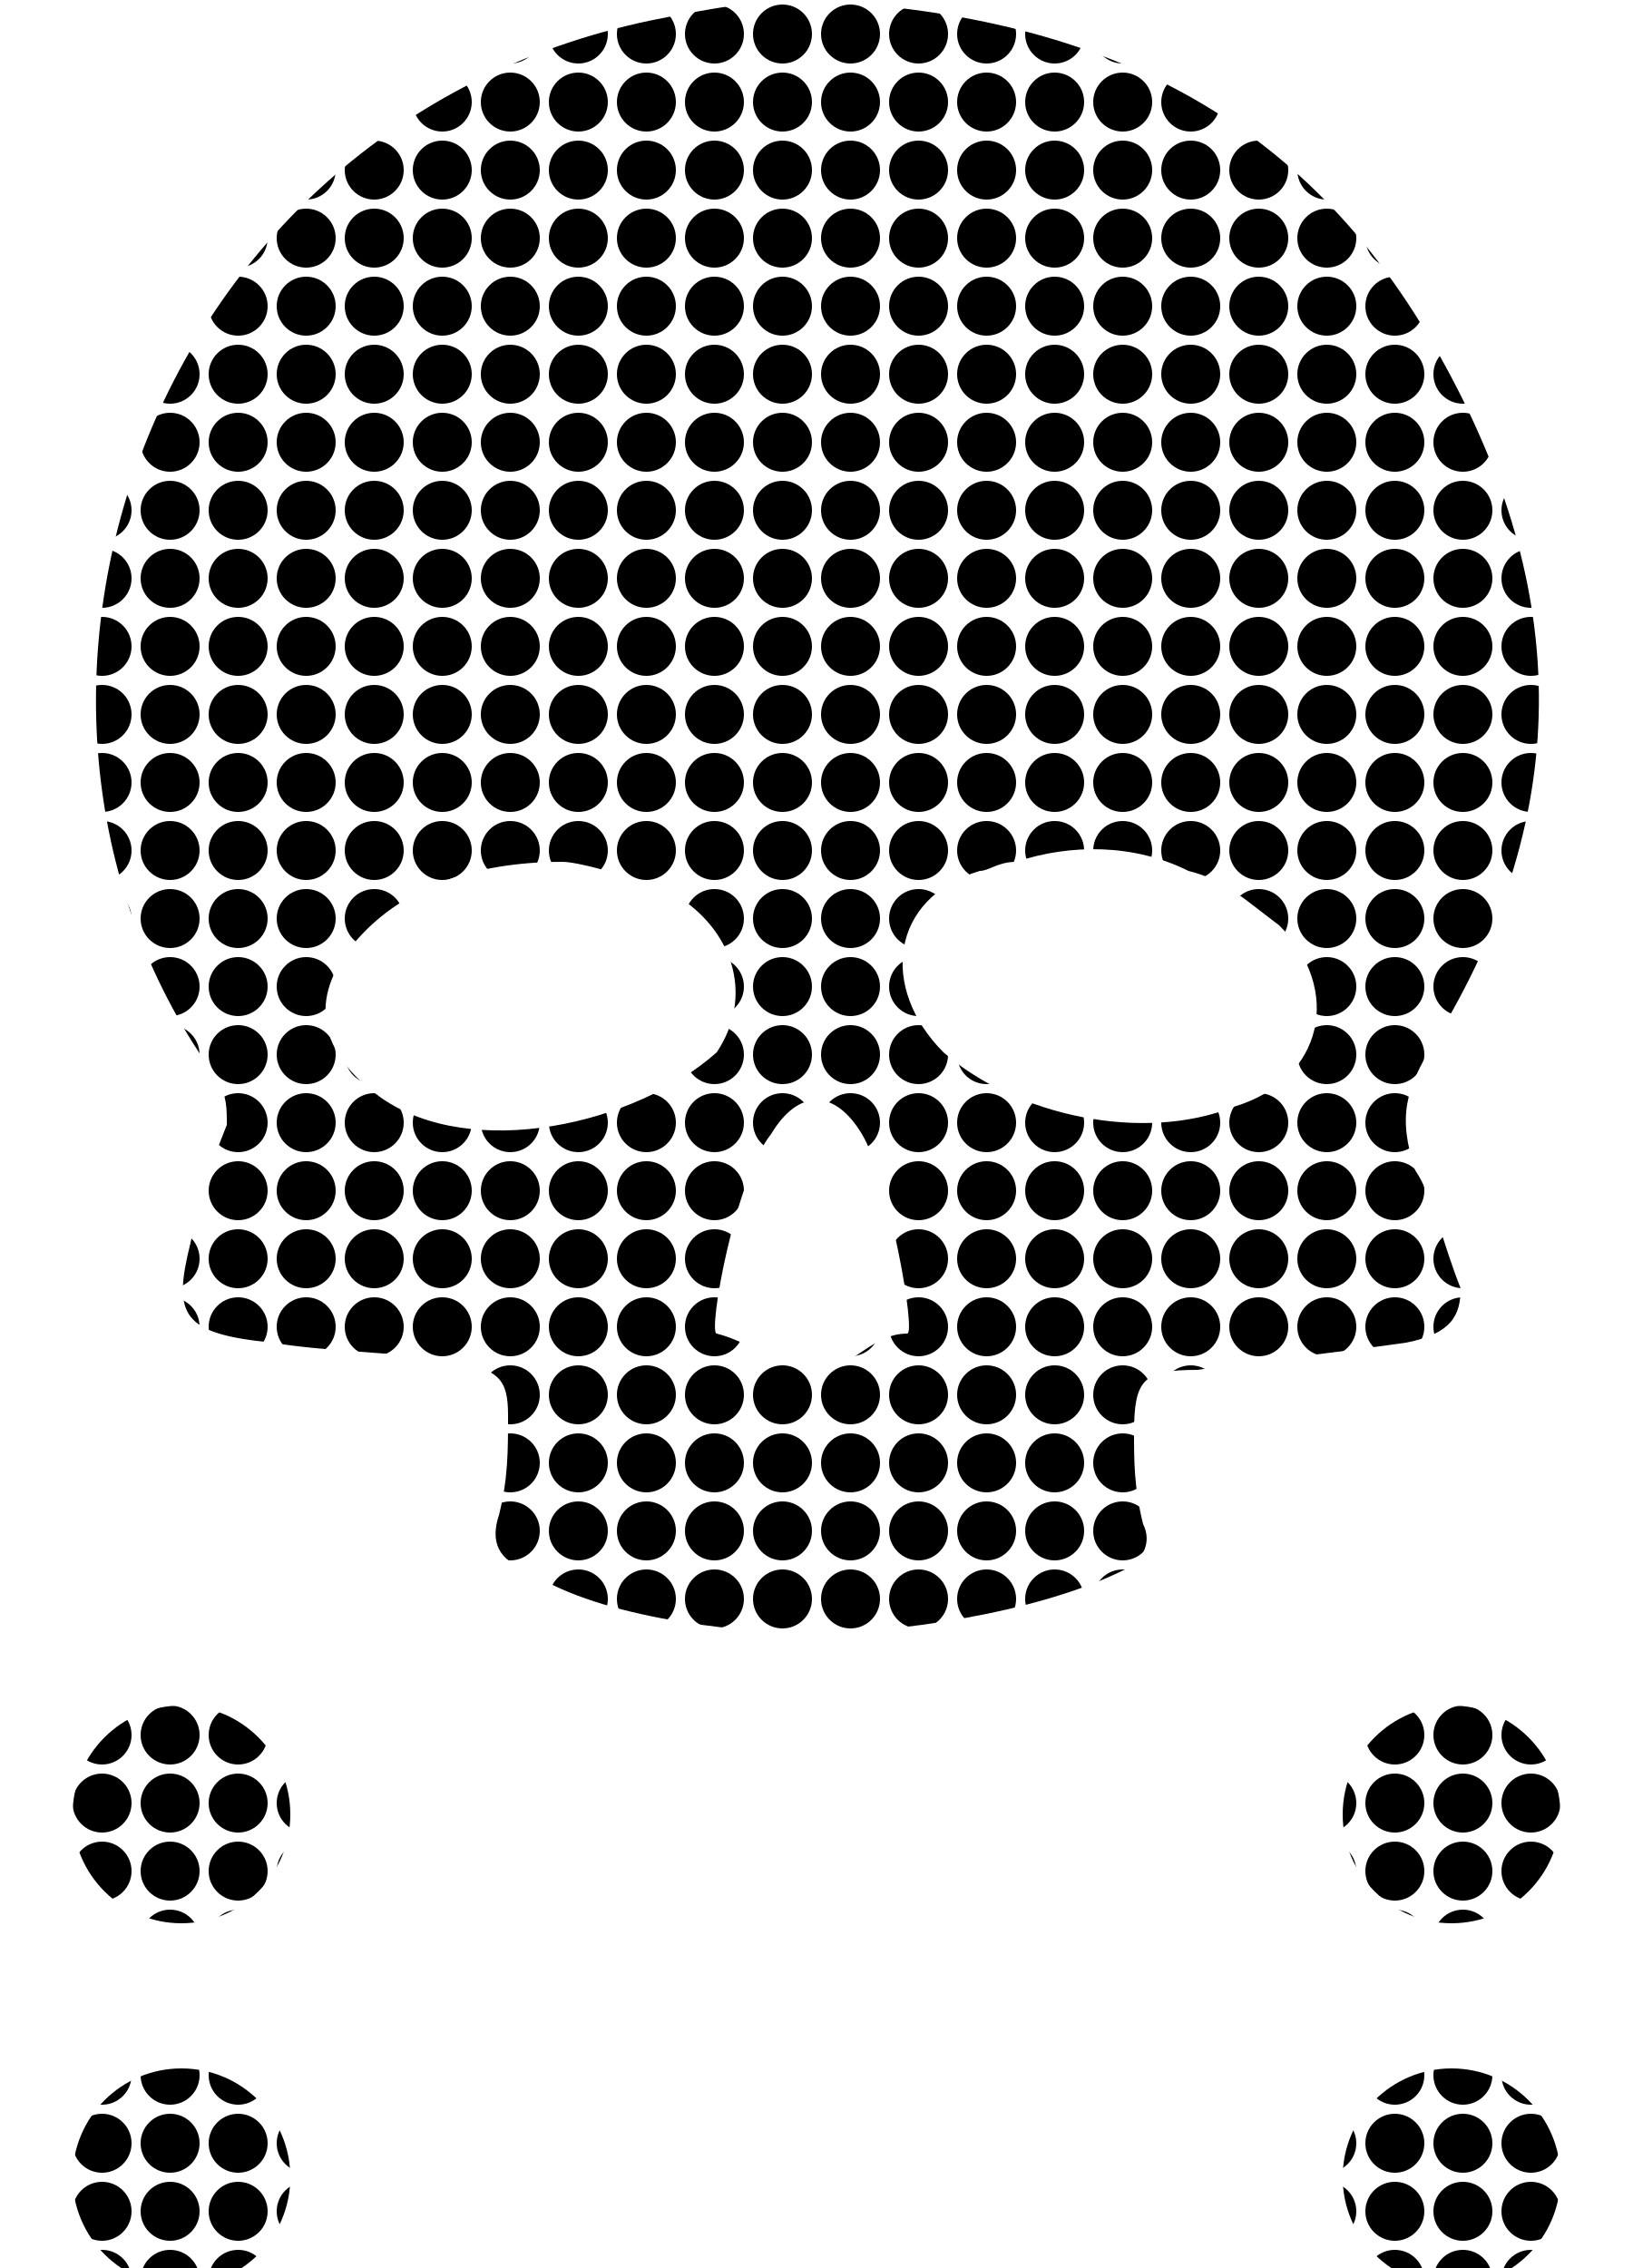
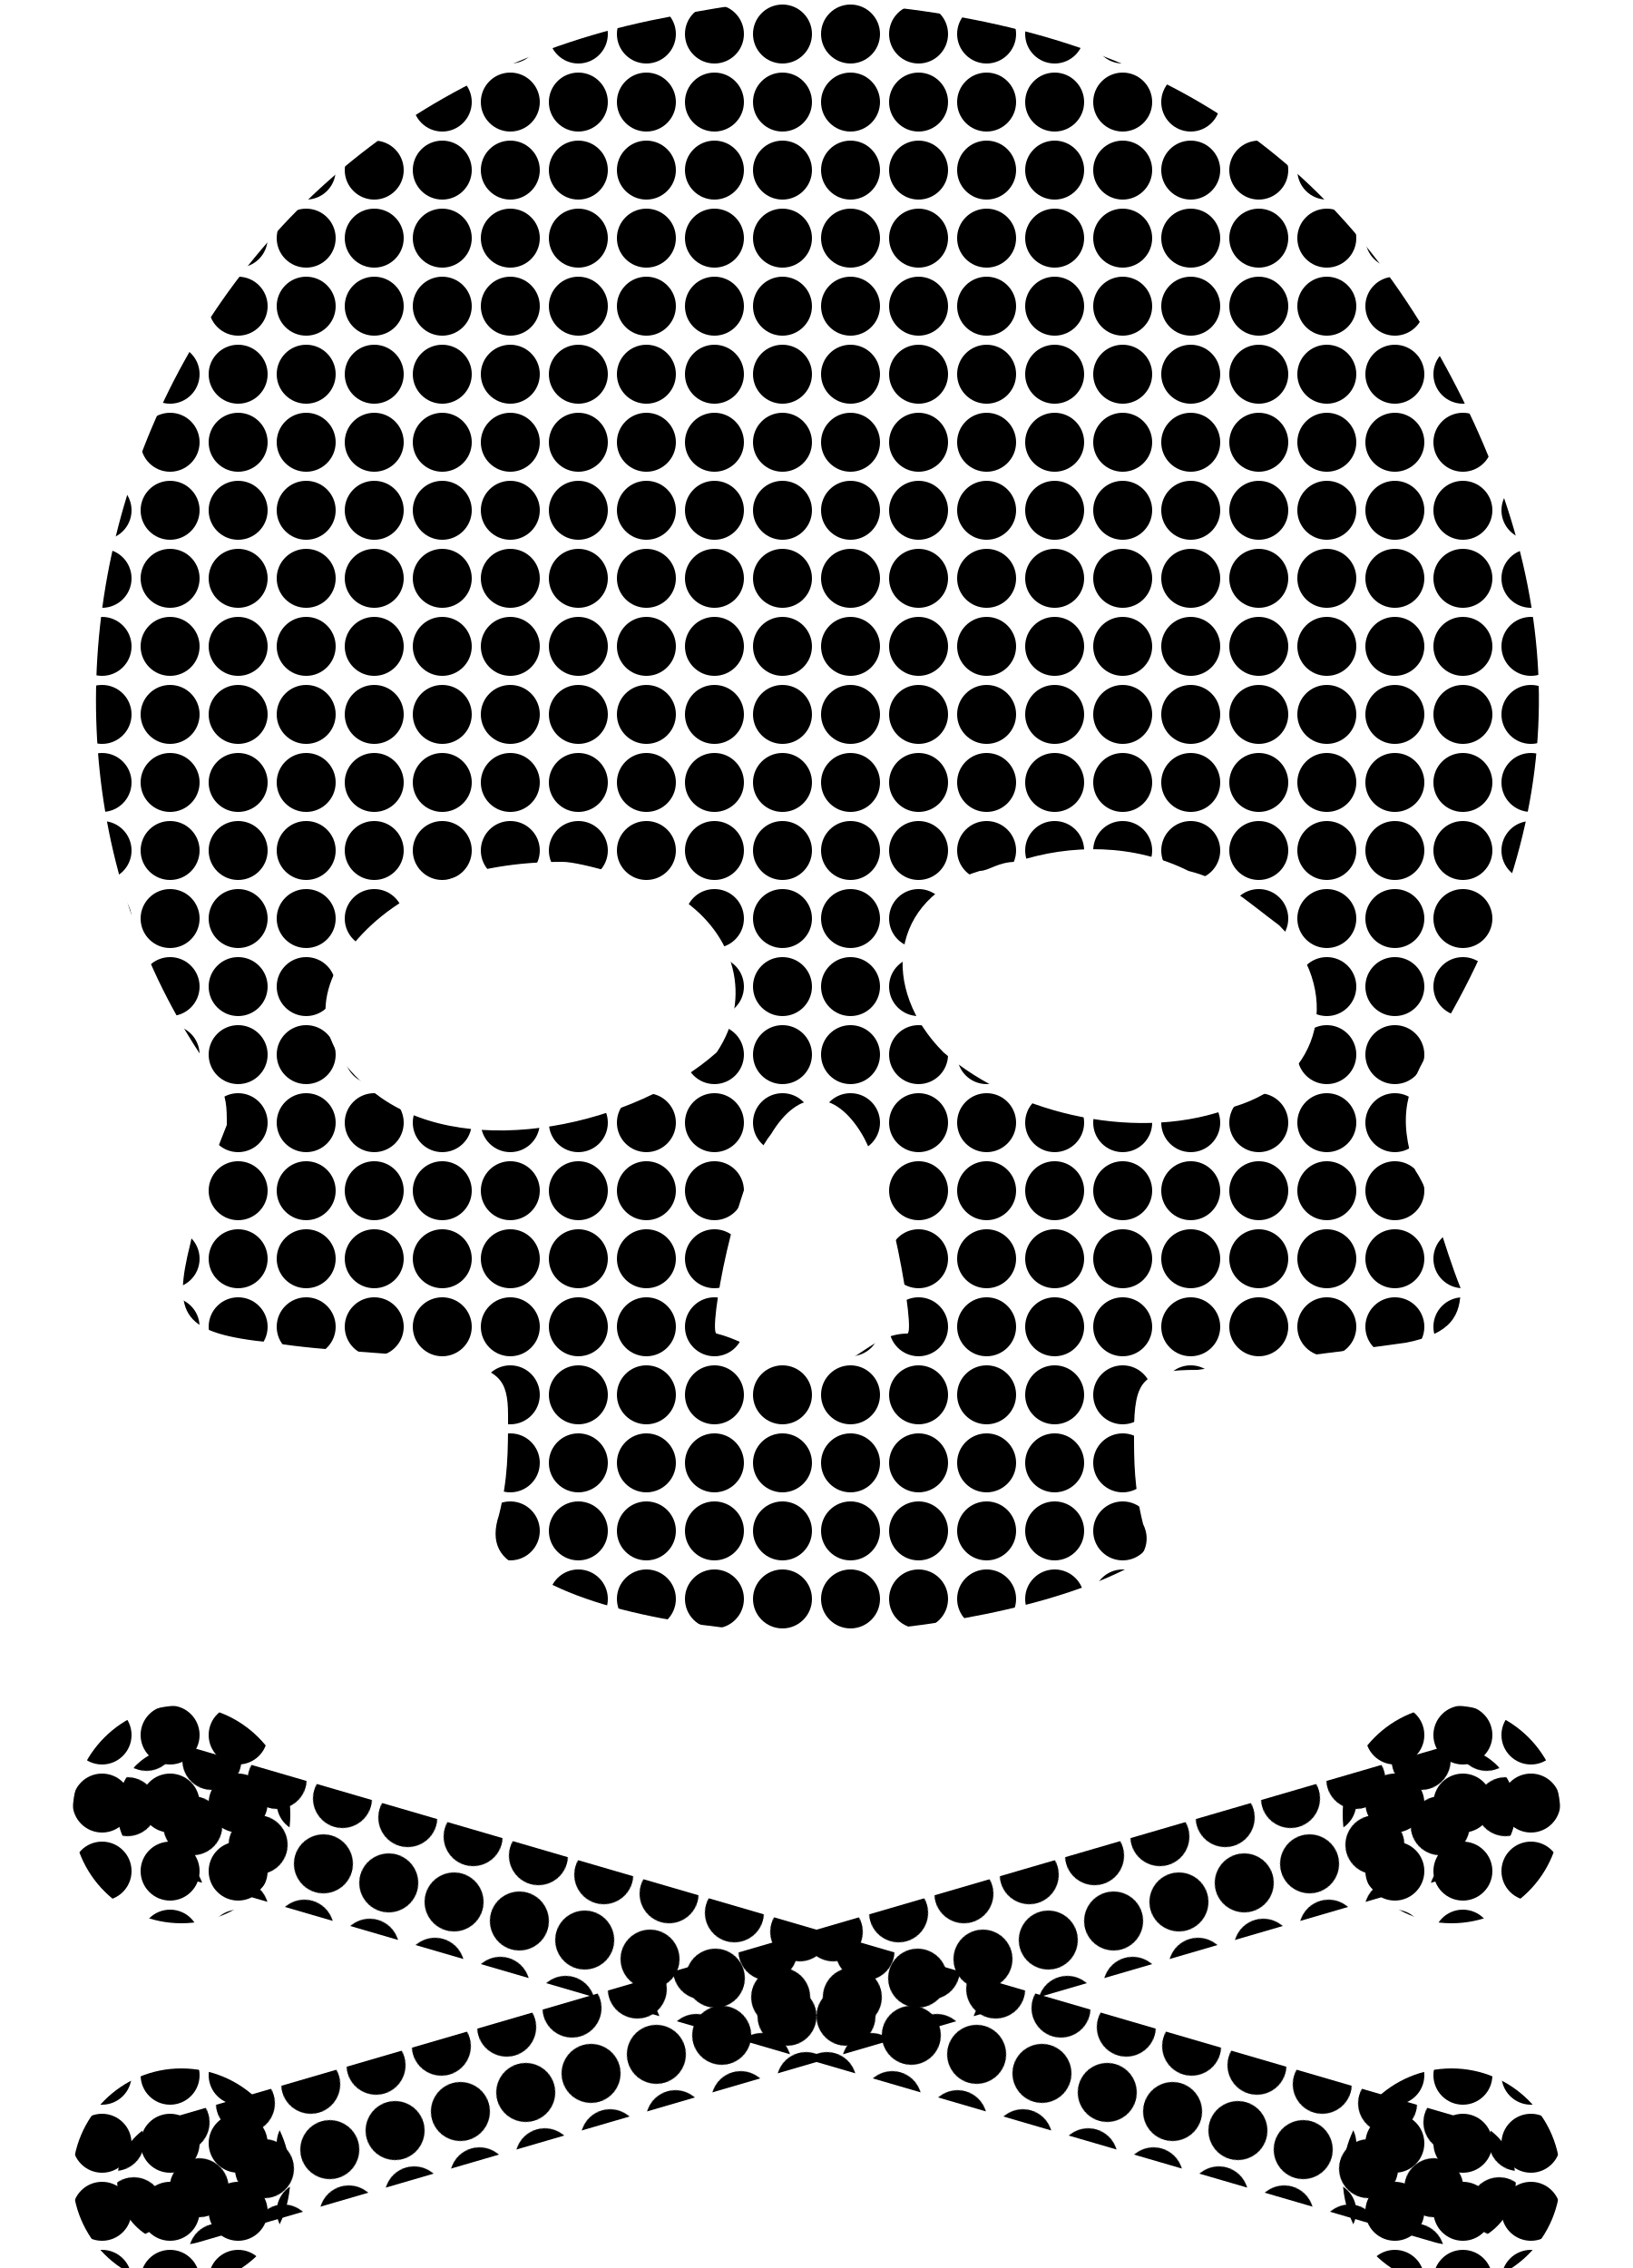
<svg xmlns="http://www.w3.org/2000/svg" viewBox="0 0 18 25">
  <defs>
    <pattern id="dot-grid" width="0.75" height="0.75" patternUnits="userSpaceOnUse">
      <circle cx="0.375" cy="0.375" r="0.325" fill="currentColor" />
    </pattern>
  </defs>
  <path d="M15.6,12.9c-0.2-0.6-0.1-0.9,0.2-1.4c1.6-2.6,1.5-5.1,0-7.7S12,0.1,8.7,0C8.4,0,7.8,0.1,7.3,0.2C1.6,1.3-0.6,7.8,2.4,11.9   c0.1,0.2,0.1,0.3,0.1,0.5c-0.2,0.5-0.3,0.8-0.4,1.3C1.9,14.5,2,14.7,3,14.8c0.6,0.1,1.3,0.1,2,0.2c0.5,0.1,0.6,0.2,0.6,0.6   c0,0.4,0,0.7-0.1,1.1c-0.1,0.3,0,0.5,0.3,0.6C6.5,17.8,8,18,9,18c0.8,0,2.4-0.2,3.4-0.7c0.2-0.1,0.3-0.3,0.2-0.5   c-0.1-0.4-0.1-0.7-0.1-1c0-0.6,0.1-0.7,0.7-0.7c0.7-0.1,1.6-0.2,2.3-0.3c0.5-0.1,0.6-0.3,0.6-0.6C15.9,13.7,15.8,13.2,15.6,12.9z    M4.2,12.1c-0.7-0.5-0.8-1.1-0.3-1.7s1.3-0.9,2.3-0.9c0.2,0,0.9,0.2,1.3,0.4c0.6,0.4,0.8,1.1,0.4,1.7C7,12.4,5.2,12.8,4.2,12.1z    M10,14.7c-0.4,0-0.6,0.4-1,0.4c-0.4,0-0.7-0.3-1.1-0.4c-0.1,0,0.2-1.7,0.6-2.2c0.3-0.5,0.7-0.5,1,0C9.8,13,10.1,14.7,10,14.7z    M13.6,12.2c-1,0.4-2.4,0.1-3.2-0.6c-0.7-0.7-0.6-1.7,0.4-2c0.1,0,0.2-0.1,0.4-0.1c0.6-0.2,1.3-0.2,1.9,0.1c0.4,0.1,0.6,0.3,1,0.6   C14.8,10.9,14.6,11.9,13.6,12.2z" fill="url(#dot-grid)" />
-   <line x1="2" y1="20" x2="16" y2="24" stroke-width="1.4" stroke-linecap="round" fill="url(#dot-grid)" />
-   <line x1="2" y1="24" x2="16" y2="20" stroke-width="1.4" stroke-linecap="round" fill="url(#dot-grid)" />
+   <rect x="1" y="21.3" width="16" height="1.4" rx="0.7" transform="rotate(-16.26 9 22)" fill="url(#dot-grid)" />
+   <rect x="1" y="21.3" width="16" height="1.4" rx="0.7" transform="rotate(16.26 9 22)" fill="url(#dot-grid)" />
  <circle cx="2" cy="20" r="1.2" fill="url(#dot-grid)" />
  <circle cx="16" cy="24" r="1.2" fill="url(#dot-grid)" />
  <circle cx="2" cy="24" r="1.2" fill="url(#dot-grid)" />
  <circle cx="16" cy="20" r="1.2" fill="url(#dot-grid)" />
</svg>
